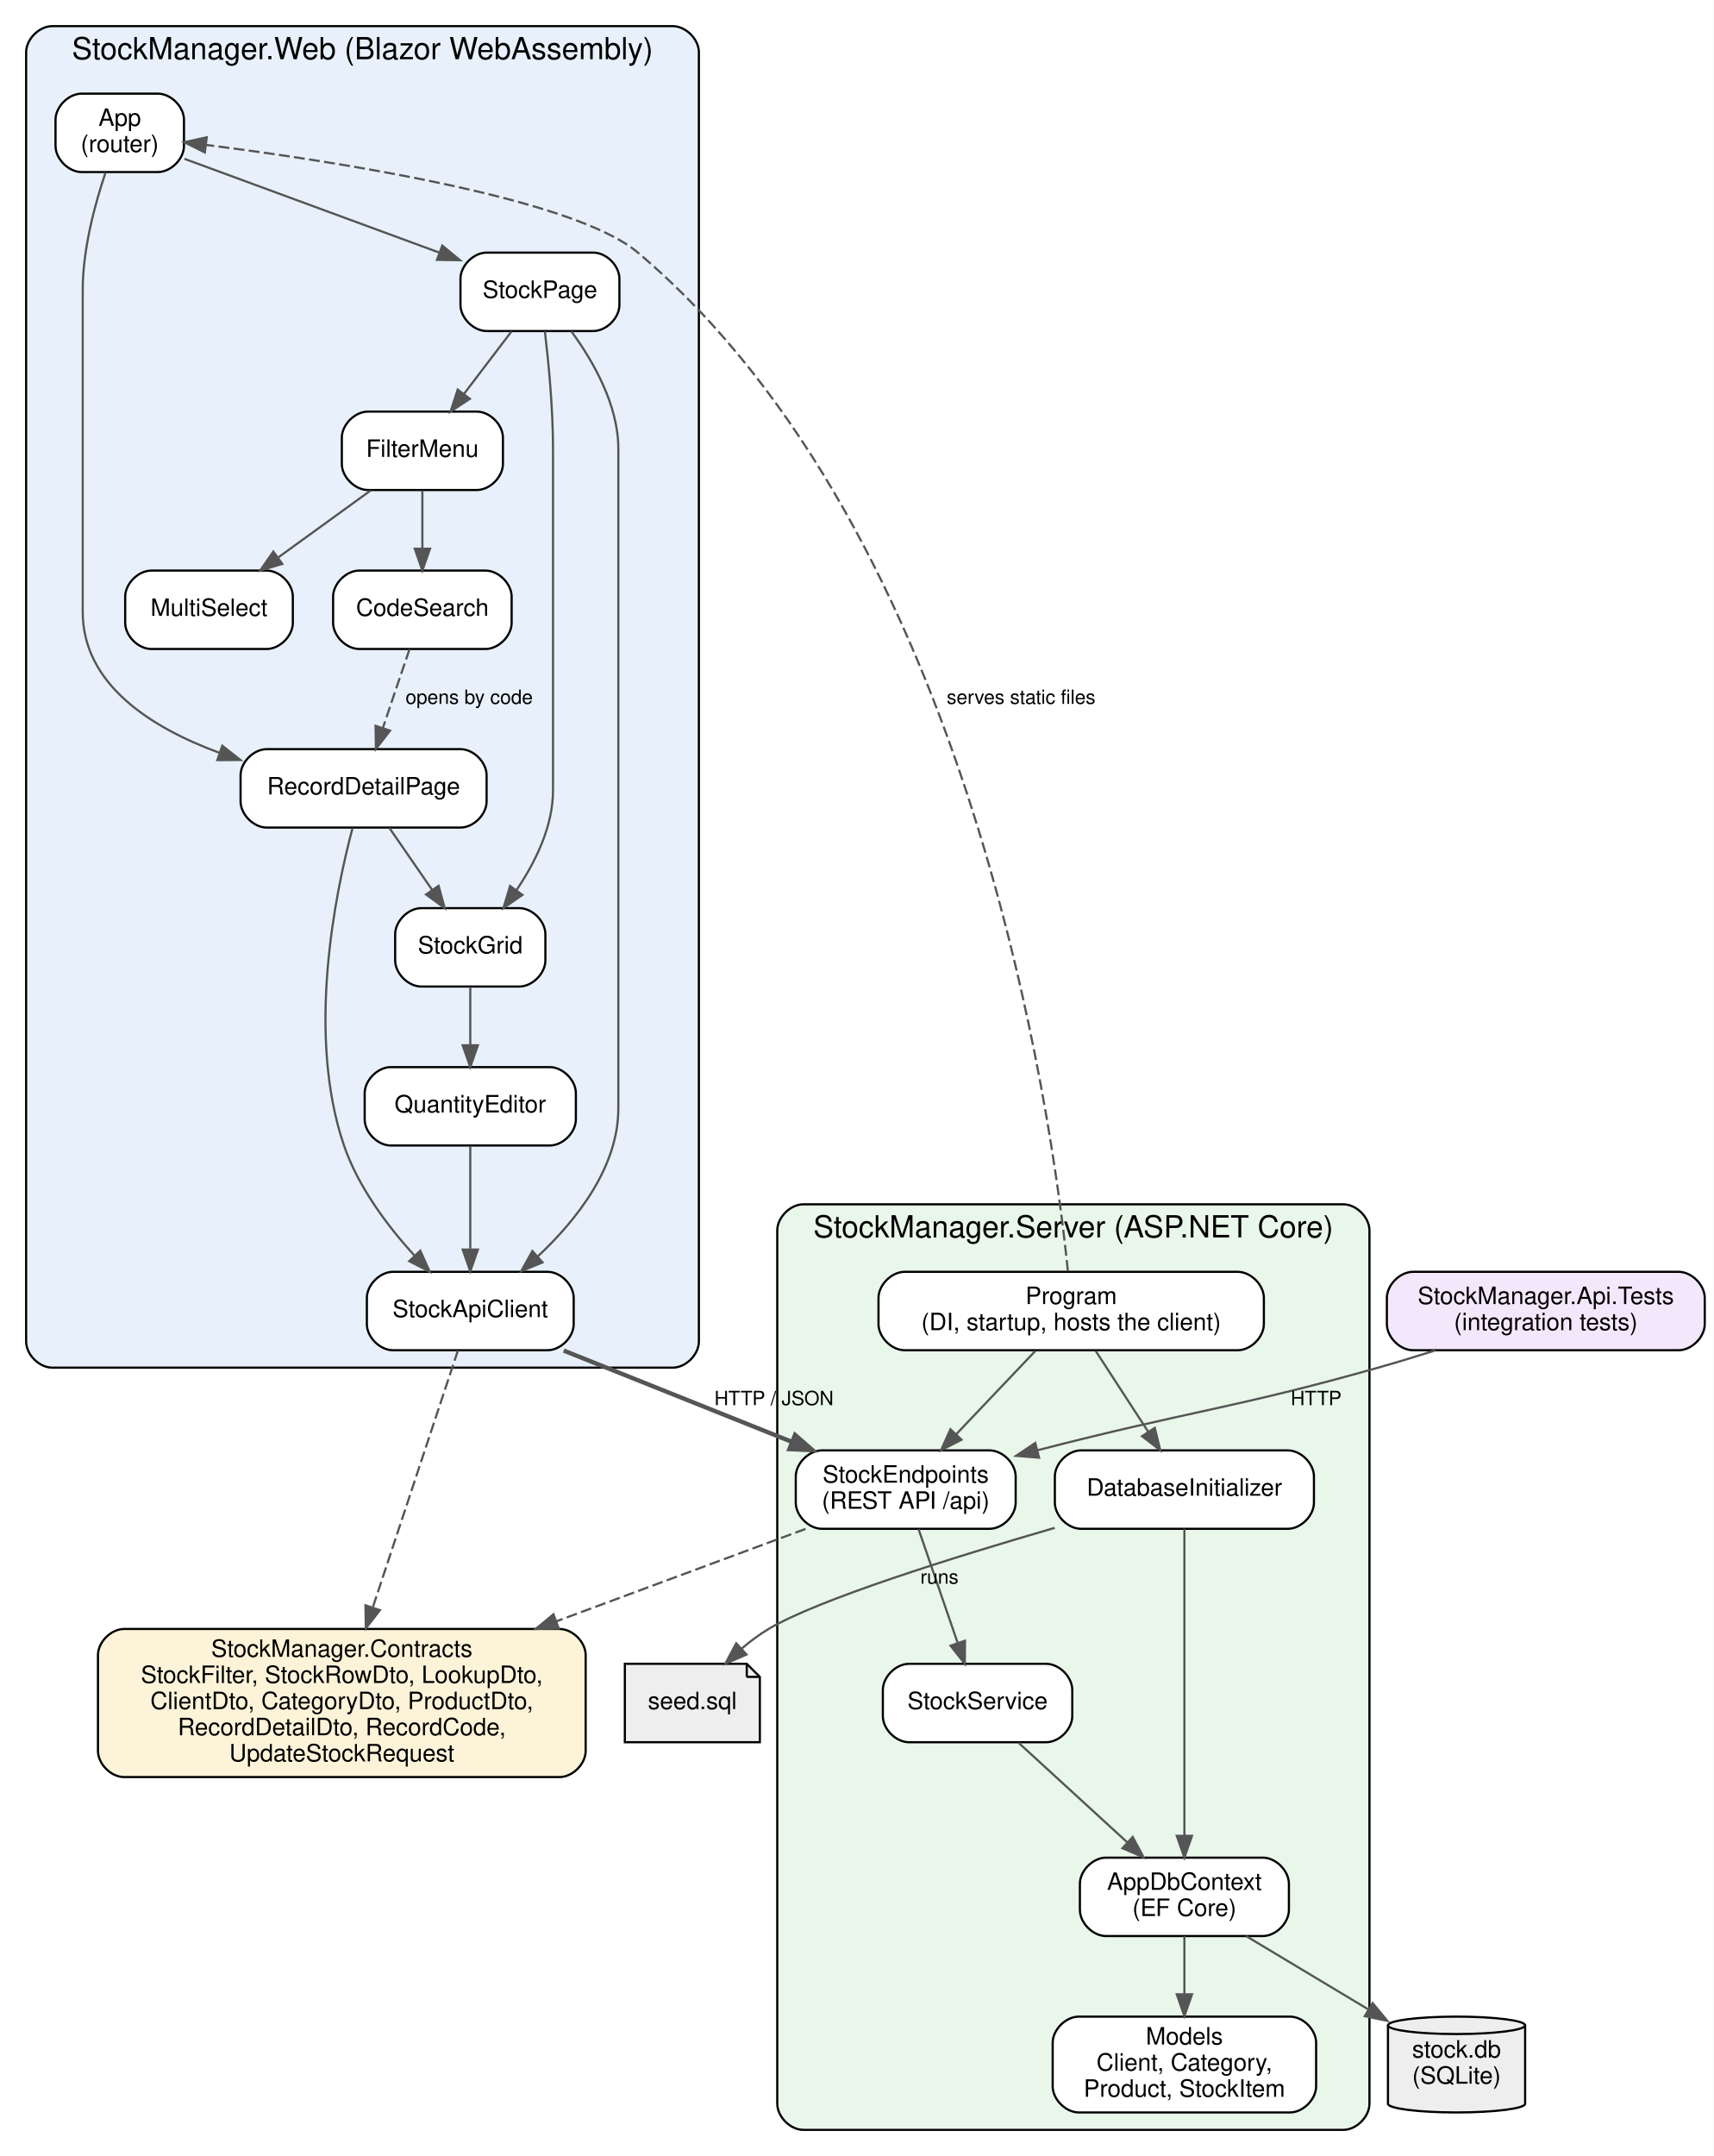
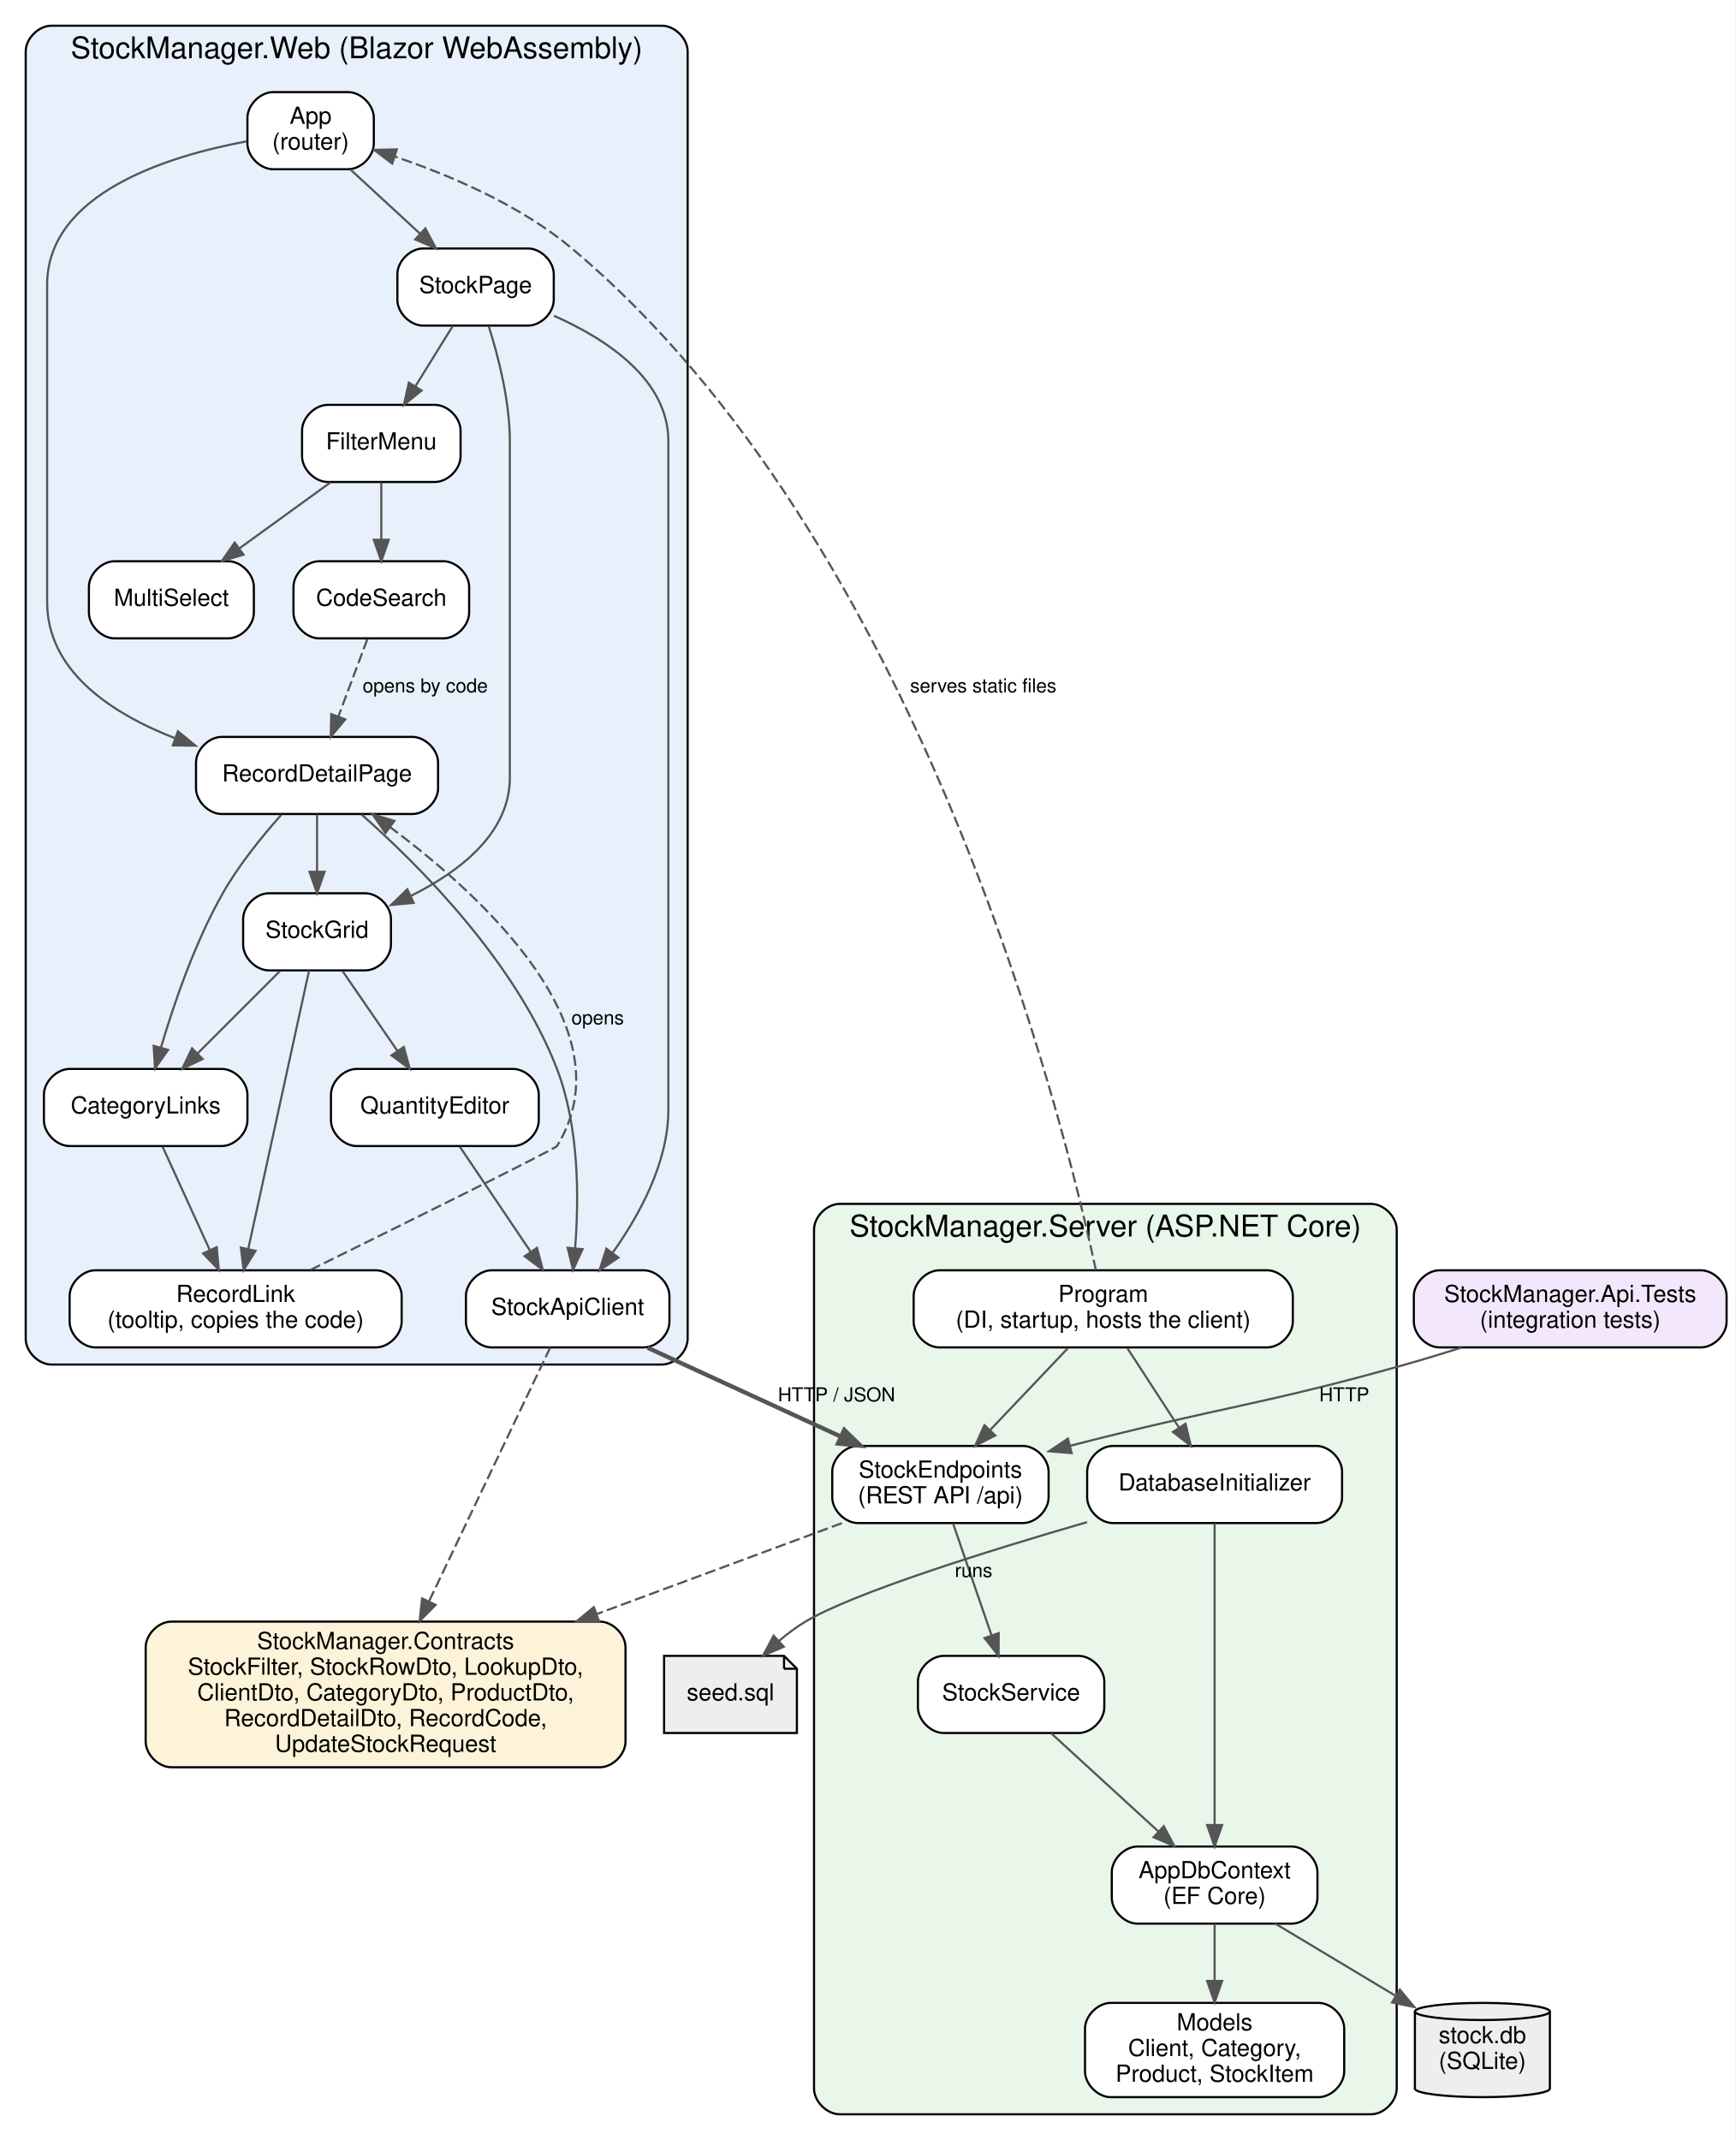
- <svg xmlns="http://www.w3.org/2000/svg" width="787pt" height="990pt" viewBox="0.00 0.00 787.00 990.00">
-   <g id="graph0" class="graph" transform="scale(1 1) rotate(0) translate(4 986)">
-     <polygon fill="white" stroke="transparent" points="-4,4 -4,-986 783,-986 783,4 -4,4" />
+ <svg xmlns="http://www.w3.org/2000/svg" width="810pt" height="999pt" viewBox="0.00 0.00 810.00 999.00">
+   <g id="graph0" class="graph" transform="scale(1 1) rotate(0) translate(4 995)">
+     <polygon fill="white" stroke="transparent" points="-4,4 -4,-995 806,-995 806,4 -4,4" />
    <g id="clust1" class="cluster">
-       <path fill="#e8f1fb" stroke="black" d="M20,-358C20,-358 305,-358 305,-358 311,-358 317,-364 317,-370 317,-370 317,-962 317,-962 317,-968 311,-974 305,-974 305,-974 20,-974 20,-974 14,-974 8,-968 8,-962 8,-962 8,-370 8,-370 8,-364 14,-358 20,-358" />
-       <text text-anchor="middle" x="162.5" y="-958.8" font-family="Helvetica,sans-Serif" font-size="14.00">StockManager.Web (Blazor WebAssembly)</text>
+       <path fill="#e8f1fb" stroke="black" d="M20,-358C20,-358 305,-358 305,-358 311,-358 317,-364 317,-370 317,-370 317,-971 317,-971 317,-977 311,-983 305,-983 305,-983 20,-983 20,-983 14,-983 8,-977 8,-971 8,-971 8,-370 8,-370 8,-364 14,-358 20,-358" />
+       <text text-anchor="middle" x="162.5" y="-967.8" font-family="Helvetica,sans-Serif" font-size="14.00">StockManager.Web (Blazor WebAssembly)</text>
    </g>
    <g id="clust2" class="cluster">
-       <path fill="#e9f6ea" stroke="black" d="M365,-8C365,-8 613,-8 613,-8 619,-8 625,-14 625,-20 625,-20 625,-421 625,-421 625,-427 619,-433 613,-433 613,-433 365,-433 365,-433 359,-433 353,-427 353,-421 353,-421 353,-20 353,-20 353,-14 359,-8 365,-8" />
-       <text text-anchor="middle" x="489" y="-417.8" font-family="Helvetica,sans-Serif" font-size="14.00">StockManager.Server (ASP.NET Core)</text>
+       <path fill="#e9f6ea" stroke="black" d="M388,-8C388,-8 636,-8 636,-8 642,-8 648,-14 648,-20 648,-20 648,-421 648,-421 648,-427 642,-433 636,-433 636,-433 388,-433 388,-433 382,-433 376,-427 376,-421 376,-421 376,-20 376,-20 376,-14 382,-8 388,-8" />
+       <text text-anchor="middle" x="512" y="-417.8" font-family="Helvetica,sans-Serif" font-size="14.00">StockManager.Server (ASP.NET Core)</text>
    </g>
    <g id="node1" class="node">
-       <path fill="white" stroke="black" d="M68.5,-943C68.5,-943 33.5,-943 33.5,-943 27.5,-943 21.5,-937 21.5,-931 21.5,-931 21.5,-919 21.5,-919 21.5,-913 27.5,-907 33.5,-907 33.5,-907 68.5,-907 68.5,-907 74.5,-907 80.5,-913 80.5,-919 80.5,-919 80.5,-931 80.5,-931 80.5,-937 74.5,-943 68.5,-943" />
-       <text text-anchor="middle" x="51" y="-928.2" font-family="Helvetica,sans-Serif" font-size="11.00">App</text>
-       <text text-anchor="middle" x="51" y="-916.2" font-family="Helvetica,sans-Serif" font-size="11.00">(router)</text>
+       <path fill="white" stroke="black" d="M158.5,-952C158.5,-952 123.5,-952 123.5,-952 117.5,-952 111.5,-946 111.5,-940 111.5,-940 111.5,-928 111.5,-928 111.5,-922 117.5,-916 123.5,-916 123.5,-916 158.5,-916 158.5,-916 164.5,-916 170.5,-922 170.5,-928 170.5,-928 170.5,-940 170.5,-940 170.5,-946 164.5,-952 158.5,-952" />
+       <text text-anchor="middle" x="141" y="-937.2" font-family="Helvetica,sans-Serif" font-size="11.00">App</text>
+       <text text-anchor="middle" x="141" y="-925.2" font-family="Helvetica,sans-Serif" font-size="11.00">(router)</text>
    </g>
    <g id="node2" class="node">
-       <path fill="white" stroke="black" d="M268.5,-870C268.5,-870 219.5,-870 219.5,-870 213.5,-870 207.5,-864 207.5,-858 207.5,-858 207.5,-846 207.5,-846 207.5,-840 213.5,-834 219.5,-834 219.5,-834 268.5,-834 268.5,-834 274.5,-834 280.5,-840 280.5,-846 280.5,-846 280.5,-858 280.5,-858 280.5,-864 274.5,-870 268.5,-870" />
-       <text text-anchor="middle" x="244" y="-849.2" font-family="Helvetica,sans-Serif" font-size="11.00">StockPage</text>
+       <path fill="white" stroke="black" d="M242.5,-879C242.5,-879 193.5,-879 193.5,-879 187.5,-879 181.5,-873 181.5,-867 181.5,-867 181.5,-855 181.5,-855 181.5,-849 187.5,-843 193.5,-843 193.5,-843 242.5,-843 242.5,-843 248.5,-843 254.5,-849 254.5,-855 254.5,-855 254.5,-867 254.5,-867 254.5,-873 248.5,-879 242.5,-879" />
+       <text text-anchor="middle" x="218" y="-858.2" font-family="Helvetica,sans-Serif" font-size="11.00">StockPage</text>
    </g>
    <g id="edge1" class="edge">
-       <path fill="none" stroke="#555555" d="M80.73,-913.06C111.99,-901.56 161.57,-883.32 197.9,-869.96" />
-       <polygon fill="#555555" stroke="#555555" points="199.13,-873.24 207.3,-866.5 196.71,-866.67 199.13,-873.24" />
+       <path fill="none" stroke="#555555" d="M159.64,-915.81C169.38,-906.83 181.46,-895.69 192.1,-885.89" />
+       <polygon fill="#555555" stroke="#555555" points="194.55,-888.38 199.53,-879.03 189.81,-883.23 194.55,-888.38" />
    </g>
    <g id="node3" class="node">
-       <path fill="white" stroke="black" d="M207.5,-642C207.5,-642 118.5,-642 118.5,-642 112.5,-642 106.5,-636 106.5,-630 106.5,-630 106.5,-618 106.5,-618 106.5,-612 112.5,-606 118.5,-606 118.5,-606 207.5,-606 207.5,-606 213.5,-606 219.5,-612 219.5,-618 219.5,-618 219.5,-630 219.5,-630 219.5,-636 213.5,-642 207.5,-642" />
-       <text text-anchor="middle" x="163" y="-621.2" font-family="Helvetica,sans-Serif" font-size="11.00">RecordDetailPage</text>
+       <path fill="white" stroke="black" d="M188.5,-651C188.5,-651 99.5,-651 99.5,-651 93.5,-651 87.5,-645 87.5,-639 87.5,-639 87.5,-627 87.5,-627 87.5,-621 93.5,-615 99.5,-615 99.5,-615 188.5,-615 188.5,-615 194.5,-615 200.5,-621 200.5,-627 200.5,-627 200.5,-639 200.5,-639 200.5,-645 194.5,-651 188.5,-651" />
+       <text text-anchor="middle" x="144" y="-630.2" font-family="Helvetica,sans-Serif" font-size="11.00">RecordDetailPage</text>
    </g>
    <g id="edge2" class="edge">
-       <path fill="none" stroke="#555555" d="M44.48,-906.77C39.68,-892.56 34,-871.76 34,-853 34,-853 34,-853 34,-705 34,-671.92 65.01,-652.05 96.62,-640.38" />
-       <polygon fill="#555555" stroke="#555555" points="98.1,-643.58 106.42,-637.02 95.82,-636.96 98.1,-643.58" />
+       <path fill="none" stroke="#555555" d="M111.23,-929.02C74.82,-922.28 18,-904.9 18,-862 18,-862 18,-862 18,-714 18,-681.95 47.42,-662.19 77.83,-650.33" />
+       <polygon fill="#555555" stroke="#555555" points="79.06,-653.61 87.27,-646.9 76.67,-647.03 79.06,-653.61" />
    </g>
    <g id="node4" class="node">
-       <path fill="white" stroke="black" d="M215,-797C215,-797 165,-797 165,-797 159,-797 153,-791 153,-785 153,-785 153,-773 153,-773 153,-767 159,-761 165,-761 165,-761 215,-761 215,-761 221,-761 227,-767 227,-773 227,-773 227,-785 227,-785 227,-791 221,-797 215,-797" />
-       <text text-anchor="middle" x="190" y="-776.2" font-family="Helvetica,sans-Serif" font-size="11.00">FilterMenu</text>
+       <path fill="white" stroke="black" d="M199,-806C199,-806 149,-806 149,-806 143,-806 137,-800 137,-794 137,-794 137,-782 137,-782 137,-776 143,-770 149,-770 149,-770 199,-770 199,-770 205,-770 211,-776 211,-782 211,-782 211,-794 211,-794 211,-800 205,-806 199,-806" />
+       <text text-anchor="middle" x="174" y="-785.2" font-family="Helvetica,sans-Serif" font-size="11.00">FilterMenu</text>
    </g>
    <g id="edge3" class="edge">
-       <path fill="none" stroke="#555555" d="M230.93,-833.81C224.36,-825.18 216.28,-814.56 209.04,-805.03" />
-       <polygon fill="#555555" stroke="#555555" points="211.79,-802.87 202.95,-797.03 206.22,-807.11 211.79,-802.87" />
+       <path fill="none" stroke="#555555" d="M207.35,-842.81C202.11,-834.35 195.68,-823.98 189.87,-814.61" />
+       <polygon fill="#555555" stroke="#555555" points="192.8,-812.69 184.55,-806.03 186.85,-816.37 192.8,-812.69" />
    </g>
    <g id="node7" class="node">
-       <path fill="white" stroke="black" d="M234.5,-569C234.5,-569 189.5,-569 189.5,-569 183.5,-569 177.5,-563 177.5,-557 177.5,-557 177.5,-545 177.5,-545 177.5,-539 183.5,-533 189.5,-533 189.5,-533 234.5,-533 234.5,-533 240.5,-533 246.5,-539 246.5,-545 246.5,-545 246.5,-557 246.5,-557 246.5,-563 240.5,-569 234.5,-569" />
-       <text text-anchor="middle" x="212" y="-548.2" font-family="Helvetica,sans-Serif" font-size="11.00">StockGrid</text>
+       <path fill="white" stroke="black" d="M166.5,-578C166.5,-578 121.5,-578 121.5,-578 115.5,-578 109.5,-572 109.5,-566 109.5,-566 109.5,-554 109.5,-554 109.5,-548 115.5,-542 121.5,-542 121.5,-542 166.5,-542 166.5,-542 172.5,-542 178.5,-548 178.5,-554 178.5,-554 178.5,-566 178.5,-566 178.5,-572 172.5,-578 166.5,-578" />
+       <text text-anchor="middle" x="144" y="-557.2" font-family="Helvetica,sans-Serif" font-size="11.00">StockGrid</text>
+     </g>
+     <g id="edge12" class="edge">
+       <path fill="none" stroke="#555555" d="M224.14,-842.74C228.65,-828.51 234,-807.7 234,-789 234,-789 234,-789 234,-632 234,-606.11 210.76,-588.2 187.9,-576.84" />
+       <polygon fill="#555555" stroke="#555555" points="189.09,-573.54 178.54,-572.52 186.15,-579.89 189.09,-573.54" />
+     </g>
+     <g id="node11" class="node">
+       <path fill="white" stroke="black" d="M296.5,-402C296.5,-402 225.5,-402 225.5,-402 219.5,-402 213.5,-396 213.5,-390 213.5,-390 213.5,-378 213.5,-378 213.5,-372 219.5,-366 225.5,-366 225.5,-366 296.5,-366 296.5,-366 302.5,-366 308.5,-372 308.5,-378 308.5,-378 308.5,-390 308.5,-390 308.5,-396 302.5,-402 296.5,-402" />
+       <text text-anchor="middle" x="261" y="-381.2" font-family="Helvetica,sans-Serif" font-size="11.00">StockApiClient</text>
+     </g>
+     <g id="edge14" class="edge">
+       <path fill="none" stroke="#555555" d="M254.61,-847.58C279.52,-836.54 308,-817.66 308,-789 308,-789 308,-789 308,-477 308,-452.34 294.44,-427.63 281.89,-410.04" />
+       <polygon fill="#555555" stroke="#555555" points="284.67,-407.91 275.87,-402 279.07,-412.1 284.67,-407.91" />
+     </g>
+     <g id="edge17" class="edge">
+       <path fill="none" stroke="#555555" d="M144,-614.81C144,-606.79 144,-597.05 144,-588.07" />
+       <polygon fill="#555555" stroke="#555555" points="147.5,-588.03 144,-578.03 140.5,-588.03 147.5,-588.03" />
+     </g>
+     <g id="node8" class="node">
+       <path fill="white" stroke="black" d="M99.5,-496C99.5,-496 28.5,-496 28.5,-496 22.5,-496 16.5,-490 16.5,-484 16.5,-484 16.5,-472 16.5,-472 16.5,-466 22.5,-460 28.5,-460 28.5,-460 99.5,-460 99.5,-460 105.5,-460 111.5,-466 111.5,-472 111.5,-472 111.5,-484 111.5,-484 111.5,-490 105.5,-496 99.5,-496" />
+       <text text-anchor="middle" x="64" y="-475.2" font-family="Helvetica,sans-Serif" font-size="11.00">CategoryLinks</text>
+     </g>
+     <g id="edge8" class="edge">
+       <path fill="none" stroke="#555555" d="M127.3,-614.62C118.3,-604.54 107.52,-591.25 100,-578 86.95,-555.01 77.16,-526.41 71.11,-505.87" />
+       <polygon fill="#555555" stroke="#555555" points="74.46,-504.88 68.36,-496.22 67.73,-506.79 74.46,-504.88" />
+     </g>
+     <g id="edge16" class="edge">
+       <path fill="none" stroke="#555555" d="M164.77,-614.78C191.51,-591.17 236.79,-545.96 256,-496 266.4,-468.95 266.31,-435.43 264.47,-412.34" />
+       <polygon fill="#555555" stroke="#555555" points="267.94,-411.85 263.5,-402.23 260.97,-412.52 267.94,-411.85" />
+     </g>
+     <g id="node5" class="node">
+       <path fill="white" stroke="black" d="M203,-733C203,-733 145,-733 145,-733 139,-733 133,-727 133,-721 133,-721 133,-709 133,-709 133,-703 139,-697 145,-697 145,-697 203,-697 203,-697 209,-697 215,-703 215,-709 215,-709 215,-721 215,-721 215,-727 209,-733 203,-733" />
+       <text text-anchor="middle" x="174" y="-712.2" font-family="Helvetica,sans-Serif" font-size="11.00">CodeSearch</text>
+     </g>
+     <g id="edge5" class="edge">
+       <path fill="none" stroke="#555555" d="M174,-769.81C174,-761.79 174,-752.05 174,-743.07" />
+       <polygon fill="#555555" stroke="#555555" points="177.5,-743.03 174,-733.03 170.5,-743.03 177.5,-743.03" />
+     </g>
+     <g id="node6" class="node">
+       <path fill="white" stroke="black" d="M102.5,-733C102.5,-733 49.5,-733 49.5,-733 43.5,-733 37.5,-727 37.5,-721 37.5,-721 37.5,-709 37.5,-709 37.5,-703 43.5,-697 49.5,-697 49.5,-697 102.5,-697 102.5,-697 108.5,-697 114.5,-703 114.5,-709 114.5,-709 114.5,-721 114.5,-721 114.5,-727 108.5,-733 102.5,-733" />
+       <text text-anchor="middle" x="76" y="-712.2" font-family="Helvetica,sans-Serif" font-size="11.00">MultiSelect</text>
+     </g>
+     <g id="edge4" class="edge">
+       <path fill="none" stroke="#555555" d="M150.28,-769.81C137.52,-760.57 121.61,-749.04 107.79,-739.03" />
+       <polygon fill="#555555" stroke="#555555" points="109.66,-736.06 99.5,-733.03 105.55,-741.73 109.66,-736.06" />
+     </g>
+     <g id="edge6" class="edge">
+       <path fill="none" stroke="#555555" stroke-dasharray="5,2" d="M167.49,-696.64C163.53,-686.09 158.4,-672.39 153.94,-660.51" />
+       <polygon fill="#555555" stroke="#555555" points="157.18,-659.18 150.39,-651.05 150.63,-661.64 157.18,-659.18" />
+       <text text-anchor="middle" x="194.5" y="-671.8" font-family="Helvetica,sans-Serif" font-size="9.00">opens by code</text>
    </g>
    <g id="edge7" class="edge">
-       <path fill="none" stroke="#555555" d="M246.27,-833.82C247.97,-819.46 250,-798.43 250,-780 250,-780 250,-780 250,-623 250,-606.53 241.95,-590.18 233.26,-577.33" />
-       <polygon fill="#555555" stroke="#555555" points="235.95,-575.07 227.24,-569.04 230.28,-579.18 235.95,-575.07" />
+       <path fill="none" stroke="#555555" d="M126.64,-541.64C115.45,-530.45 100.74,-515.74 88.39,-503.39" />
+       <polygon fill="#555555" stroke="#555555" points="90.6,-500.65 81.05,-496.05 85.65,-505.6 90.6,-500.65" />
    </g>
    <g id="node9" class="node">
-       <path fill="white" stroke="black" d="M247.5,-402C247.5,-402 176.5,-402 176.5,-402 170.5,-402 164.5,-396 164.5,-390 164.5,-390 164.5,-378 164.5,-378 164.5,-372 170.5,-366 176.5,-366 176.5,-366 247.5,-366 247.5,-366 253.5,-366 259.5,-372 259.5,-378 259.5,-378 259.5,-390 259.5,-390 259.5,-396 253.5,-402 247.5,-402" />
-       <text text-anchor="middle" x="212" y="-381.2" font-family="Helvetica,sans-Serif" font-size="11.00">StockApiClient</text>
+       <path fill="white" stroke="black" d="M171.5,-402C171.5,-402 40.5,-402 40.5,-402 34.5,-402 28.5,-396 28.5,-390 28.5,-390 28.5,-378 28.5,-378 28.5,-372 34.5,-366 40.5,-366 40.5,-366 171.5,-366 171.5,-366 177.5,-366 183.5,-372 183.5,-378 183.5,-378 183.5,-390 183.5,-390 183.5,-396 177.5,-402 171.5,-402" />
+       <text text-anchor="middle" x="106" y="-387.2" font-family="Helvetica,sans-Serif" font-size="11.00">RecordLink</text>
+       <text text-anchor="middle" x="106" y="-375.2" font-family="Helvetica,sans-Serif" font-size="11.00">(tooltip, copies the code)</text>
    </g>
    <g id="edge9" class="edge">
-       <path fill="none" stroke="#555555" d="M258.44,-833.83C268.45,-820.16 280,-800.04 280,-780 280,-780 280,-780 280,-477 280,-450.06 260.91,-425.85 242.97,-409.03" />
-       <polygon fill="#555555" stroke="#555555" points="245.2,-406.33 235.4,-402.29 240.54,-411.55 245.2,-406.33" />
-     </g>
-     <g id="edge12" class="edge">
-       <path fill="none" stroke="#555555" d="M174.86,-605.81C180.76,-597.27 188,-586.77 194.52,-577.32" />
-       <polygon fill="#555555" stroke="#555555" points="197.45,-579.25 200.25,-569.03 191.69,-575.27 197.45,-579.25" />
+       <path fill="none" stroke="#555555" d="M140.29,-542C133.68,-511.72 119.81,-448.25 111.89,-411.96" />
+       <polygon fill="#555555" stroke="#555555" points="115.28,-411.09 109.73,-402.07 108.44,-412.59 115.28,-411.09" />
+     </g>
+     <g id="node10" class="node">
+       <path fill="white" stroke="black" d="M235.5,-496C235.5,-496 162.5,-496 162.5,-496 156.5,-496 150.5,-490 150.5,-484 150.5,-484 150.5,-472 150.5,-472 150.5,-466 156.5,-460 162.5,-460 162.5,-460 235.5,-460 235.5,-460 241.5,-460 247.5,-466 247.5,-472 247.5,-472 247.5,-484 247.5,-484 247.5,-490 241.5,-496 235.5,-496" />
+       <text text-anchor="middle" x="199" y="-475.2" font-family="Helvetica,sans-Serif" font-size="11.00">QuantityEditor</text>
+     </g>
+     <g id="edge13" class="edge">
+       <path fill="none" stroke="#555555" d="M155.93,-541.64C163.41,-530.77 173.17,-516.57 181.51,-504.44" />
+       <polygon fill="#555555" stroke="#555555" points="184.5,-506.27 187.28,-496.05 178.73,-502.31 184.5,-506.27" />
+     </g>
+     <g id="edge10" class="edge">
+       <path fill="none" stroke="#555555" d="M71.9,-459.7C78.12,-446.07 86.89,-426.86 93.98,-411.34" />
+       <polygon fill="#555555" stroke="#555555" points="97.17,-412.78 98.14,-402.23 90.8,-409.87 97.17,-412.78" />
    </g>
    <g id="edge11" class="edge">
-       <path fill="none" stroke="#555555" d="M157.92,-605.77C149.84,-575.38 136.69,-510.69 154,-460 160.49,-440.99 173.98,-423.06 186.31,-409.5" />
-       <polygon fill="#555555" stroke="#555555" points="189.04,-411.71 193.38,-402.05 183.96,-406.89 189.04,-411.71" />
-     </g>
-     <g id="node5" class="node">
-       <path fill="white" stroke="black" d="M219,-724C219,-724 161,-724 161,-724 155,-724 149,-718 149,-712 149,-712 149,-700 149,-700 149,-694 155,-688 161,-688 161,-688 219,-688 219,-688 225,-688 231,-694 231,-700 231,-700 231,-712 231,-712 231,-718 225,-724 219,-724" />
-       <text text-anchor="middle" x="190" y="-703.2" font-family="Helvetica,sans-Serif" font-size="11.00">CodeSearch</text>
-     </g>
-     <g id="edge5" class="edge">
-       <path fill="none" stroke="#555555" d="M190,-760.81C190,-752.79 190,-743.05 190,-734.07" />
-       <polygon fill="#555555" stroke="#555555" points="193.5,-734.03 190,-724.03 186.5,-734.03 193.5,-734.03" />
-     </g>
-     <g id="node6" class="node">
-       <path fill="white" stroke="black" d="M118.5,-724C118.5,-724 65.5,-724 65.5,-724 59.5,-724 53.5,-718 53.5,-712 53.5,-712 53.5,-700 53.5,-700 53.5,-694 59.5,-688 65.5,-688 65.5,-688 118.5,-688 118.5,-688 124.5,-688 130.5,-694 130.5,-700 130.5,-700 130.5,-712 130.5,-712 130.5,-718 124.5,-724 118.5,-724" />
-       <text text-anchor="middle" x="92" y="-703.2" font-family="Helvetica,sans-Serif" font-size="11.00">MultiSelect</text>
-     </g>
-     <g id="edge4" class="edge">
-       <path fill="none" stroke="#555555" d="M166.28,-760.81C153.52,-751.57 137.61,-740.04 123.79,-730.03" />
-       <polygon fill="#555555" stroke="#555555" points="125.66,-727.06 115.5,-724.03 121.55,-732.73 125.66,-727.06" />
-     </g>
-     <g id="edge6" class="edge">
-       <path fill="none" stroke="#555555" stroke-dasharray="5,2" d="M184.11,-687.92C182.16,-682.22 179.98,-675.84 178,-670 176.01,-664.1 173.88,-657.76 171.88,-651.76" />
-       <polygon fill="#555555" stroke="#555555" points="175.14,-650.49 168.66,-642.11 168.5,-652.7 175.14,-650.49" />
-       <text text-anchor="middle" x="211.5" y="-662.8" font-family="Helvetica,sans-Serif" font-size="9.00">opens by code</text>
-     </g>
-     <g id="node8" class="node">
-       <path fill="white" stroke="black" d="M248.5,-496C248.5,-496 175.5,-496 175.5,-496 169.5,-496 163.5,-490 163.5,-484 163.5,-484 163.5,-472 163.5,-472 163.5,-466 169.5,-460 175.5,-460 175.5,-460 248.5,-460 248.5,-460 254.5,-460 260.5,-466 260.5,-472 260.5,-472 260.5,-484 260.5,-484 260.5,-490 254.5,-496 248.5,-496" />
-       <text text-anchor="middle" x="212" y="-475.2" font-family="Helvetica,sans-Serif" font-size="11.00">QuantityEditor</text>
-     </g>
-     <g id="edge8" class="edge">
-       <path fill="none" stroke="#555555" d="M212,-532.81C212,-524.79 212,-515.05 212,-506.07" />
-       <polygon fill="#555555" stroke="#555555" points="215.5,-506.03 212,-496.03 208.5,-506.03 215.5,-506.03" />
-     </g>
-     <g id="edge10" class="edge">
-       <path fill="none" stroke="#555555" d="M212,-459.7C212,-446.46 212,-427.95 212,-412.66" />
-       <polygon fill="#555555" stroke="#555555" points="215.5,-412.23 212,-402.23 208.5,-412.23 215.5,-412.23" />
-     </g>
-     <g id="node10" class="node">
-       <path fill="#fdf3d8" stroke="black" d="M253,-238C253,-238 53,-238 53,-238 47,-238 41,-232 41,-226 41,-226 41,-182 41,-182 41,-176 47,-170 53,-170 53,-170 253,-170 253,-170 259,-170 265,-176 265,-182 265,-182 265,-226 265,-226 265,-232 259,-238 253,-238" />
-       <text text-anchor="middle" x="153" y="-225.2" font-family="Helvetica,sans-Serif" font-size="11.00">StockManager.Contracts</text>
-       <text text-anchor="middle" x="153" y="-213.2" font-family="Helvetica,sans-Serif" font-size="11.00">StockFilter, StockRowDto, LookupDto,</text>
-       <text text-anchor="middle" x="153" y="-201.2" font-family="Helvetica,sans-Serif" font-size="11.00">ClientDto, CategoryDto, ProductDto,</text>
-       <text text-anchor="middle" x="153" y="-189.2" font-family="Helvetica,sans-Serif" font-size="11.00">RecordDetailDto, RecordCode,</text>
-       <text text-anchor="middle" x="153" y="-177.2" font-family="Helvetica,sans-Serif" font-size="11.00">UpdateStockRequest</text>
+       <path fill="none" stroke="#555555" stroke-dasharray="5,2" d="M140.92,-402.18C184.98,-423.9 255.16,-458.64 256,-460 289.35,-513.96 222.15,-576.05 178.12,-608.87" />
+       <polygon fill="#555555" stroke="#555555" points="175.95,-606.12 169.93,-614.84 180.08,-611.78 175.95,-606.12" />
+       <text text-anchor="middle" x="275" y="-516.8" font-family="Helvetica,sans-Serif" font-size="9.00">opens</text>
+     </g>
+     <g id="edge15" class="edge">
+       <path fill="none" stroke="#555555" d="M210.66,-459.7C219.93,-445.95 233.03,-426.5 243.55,-410.9" />
+       <polygon fill="#555555" stroke="#555555" points="246.7,-412.48 249.39,-402.23 240.9,-408.56 246.7,-412.48" />
+     </g>
+     <g id="node12" class="node">
+       <path fill="#fdf3d8" stroke="black" d="M276,-238C276,-238 76,-238 76,-238 70,-238 64,-232 64,-226 64,-226 64,-182 64,-182 64,-176 70,-170 76,-170 76,-170 276,-170 276,-170 282,-170 288,-176 288,-182 288,-182 288,-226 288,-226 288,-232 282,-238 276,-238" />
+       <text text-anchor="middle" x="176" y="-225.2" font-family="Helvetica,sans-Serif" font-size="11.00">StockManager.Contracts</text>
+       <text text-anchor="middle" x="176" y="-213.2" font-family="Helvetica,sans-Serif" font-size="11.00">StockFilter, StockRowDto, LookupDto,</text>
+       <text text-anchor="middle" x="176" y="-201.2" font-family="Helvetica,sans-Serif" font-size="11.00">ClientDto, CategoryDto, ProductDto,</text>
+       <text text-anchor="middle" x="176" y="-189.2" font-family="Helvetica,sans-Serif" font-size="11.00">RecordDetailDto, RecordCode,</text>
+       <text text-anchor="middle" x="176" y="-177.2" font-family="Helvetica,sans-Serif" font-size="11.00">UpdateStockRequest</text>
+     </g>
+     <g id="edge28" class="edge">
+       <path fill="none" stroke="#555555" stroke-dasharray="5,2" d="M252.85,-365.93C239.94,-338.9 214.4,-285.42 196.31,-247.54" />
+       <polygon fill="#555555" stroke="#555555" points="199.36,-245.79 191.89,-238.27 193.04,-248.81 199.36,-245.79" />
+     </g>
+     <g id="node14" class="node">
+       <path fill="white" stroke="black" d="M473.5,-320C473.5,-320 396.5,-320 396.5,-320 390.5,-320 384.5,-314 384.5,-308 384.5,-308 384.5,-296 384.5,-296 384.5,-290 390.5,-284 396.5,-284 396.5,-284 473.5,-284 473.5,-284 479.5,-284 485.5,-290 485.5,-296 485.5,-296 485.5,-308 485.5,-308 485.5,-314 479.5,-320 473.5,-320" />
+       <text text-anchor="middle" x="435" y="-305.2" font-family="Helvetica,sans-Serif" font-size="11.00">StockEndpoints</text>
+       <text text-anchor="middle" x="435" y="-293.2" font-family="Helvetica,sans-Serif" font-size="11.00">(REST API /api)</text>
+     </g>
+     <g id="edge18" class="edge">
+       <path fill="none" stroke="#555555" stroke-width="2" d="M298.33,-365.84C324.7,-353.71 360.24,-337.37 388.47,-324.39" />
+       <polygon fill="#555555" stroke="#555555" stroke-width="2" points="390.11,-327.49 397.73,-320.13 387.19,-321.13 390.11,-327.49" />
+       <text text-anchor="middle" x="386.5" y="-340.8" font-family="Helvetica,sans-Serif" font-size="9.00">HTTP / JSON</text>
+     </g>
+     <g id="node13" class="node">
+       <path fill="white" stroke="black" d="M587.5,-402C587.5,-402 434.5,-402 434.5,-402 428.5,-402 422.5,-396 422.5,-390 422.5,-390 422.5,-378 422.5,-378 422.5,-372 428.5,-366 434.5,-366 434.5,-366 587.5,-366 587.5,-366 593.5,-366 599.5,-372 599.5,-378 599.5,-378 599.5,-390 599.5,-390 599.5,-396 593.5,-402 587.5,-402" />
+       <text text-anchor="middle" x="511" y="-387.2" font-family="Helvetica,sans-Serif" font-size="11.00">Program</text>
+       <text text-anchor="middle" x="511" y="-375.2" font-family="Helvetica,sans-Serif" font-size="11.00">(DI, startup, hosts the client)</text>
+     </g>
+     <g id="edge19" class="edge">
+       <path fill="none" stroke="#555555" stroke-dasharray="5,2" d="M507.57,-402.05C492.55,-472.35 425.83,-742.36 263,-879 238.88,-899.24 205.97,-913.21 180.41,-921.87" />
+       <polygon fill="#555555" stroke="#555555" points="179.09,-918.62 170.66,-925.03 181.25,-925.27 179.09,-918.62" />
+       <text text-anchor="middle" x="455" y="-671.8" font-family="Helvetica,sans-Serif" font-size="9.00">serves static files</text>
+     </g>
+     <g id="edge20" class="edge">
+       <path fill="none" stroke="#555555" d="M494.51,-365.64C483.88,-354.45 469.9,-339.74 458.17,-327.39" />
+       <polygon fill="#555555" stroke="#555555" points="460.62,-324.89 451.2,-320.05 455.55,-329.71 460.62,-324.89" />
+     </g>
+     <g id="node16" class="node">
+       <path fill="white" stroke="black" d="M610.5,-320C610.5,-320 515.5,-320 515.5,-320 509.5,-320 503.5,-314 503.5,-308 503.5,-308 503.5,-296 503.5,-296 503.5,-290 509.5,-284 515.5,-284 515.5,-284 610.5,-284 610.5,-284 616.5,-284 622.5,-290 622.5,-296 622.5,-296 622.5,-308 622.5,-308 622.5,-314 616.5,-320 610.5,-320" />
+       <text text-anchor="middle" x="563" y="-299.2" font-family="Helvetica,sans-Serif" font-size="11.00">DatabaseInitializer</text>
    </g>
    <g id="edge23" class="edge">
-       <path fill="none" stroke="#555555" stroke-dasharray="5,2" d="M206.34,-365.93C197.42,-339.01 179.81,-285.87 167.26,-248.02" />
-       <polygon fill="#555555" stroke="#555555" points="170.5,-246.66 164.03,-238.27 163.85,-248.87 170.5,-246.66" />
-     </g>
-     <g id="node12" class="node">
-       <path fill="white" stroke="black" d="M450.5,-320C450.5,-320 373.5,-320 373.5,-320 367.5,-320 361.5,-314 361.5,-308 361.5,-308 361.5,-296 361.5,-296 361.5,-290 367.5,-284 373.5,-284 373.5,-284 450.5,-284 450.5,-284 456.5,-284 462.5,-290 462.5,-296 462.5,-296 462.5,-308 462.5,-308 462.5,-314 456.5,-320 450.5,-320" />
-       <text text-anchor="middle" x="412" y="-305.2" font-family="Helvetica,sans-Serif" font-size="11.00">StockEndpoints</text>
-       <text text-anchor="middle" x="412" y="-293.2" font-family="Helvetica,sans-Serif" font-size="11.00">(REST API /api)</text>
-     </g>
-     <g id="edge13" class="edge">
-       <path fill="none" stroke="#555555" stroke-width="2" d="M254.91,-365.84C285.62,-353.55 327.14,-336.95 359.78,-323.89" />
-       <polygon fill="#555555" stroke="#555555" stroke-width="2" points="361.18,-327.1 369.17,-320.13 358.58,-320.6 361.18,-327.1" />
-       <text text-anchor="middle" x="351.5" y="-340.8" font-family="Helvetica,sans-Serif" font-size="9.00">HTTP / JSON</text>
-     </g>
-     <g id="node11" class="node">
-       <path fill="white" stroke="black" d="M564.5,-402C564.5,-402 411.5,-402 411.5,-402 405.5,-402 399.5,-396 399.5,-390 399.5,-390 399.5,-378 399.5,-378 399.5,-372 405.5,-366 411.5,-366 411.5,-366 564.5,-366 564.5,-366 570.5,-366 576.5,-372 576.5,-378 576.5,-378 576.5,-390 576.5,-390 576.5,-396 570.5,-402 564.5,-402" />
-       <text text-anchor="middle" x="488" y="-387.2" font-family="Helvetica,sans-Serif" font-size="11.00">Program</text>
-       <text text-anchor="middle" x="488" y="-375.2" font-family="Helvetica,sans-Serif" font-size="11.00">(DI, startup, hosts the client)</text>
-     </g>
-     <g id="edge14" class="edge">
-       <path fill="none" stroke="#555555" stroke-dasharray="5,2" d="M486.47,-402.43C479.29,-473.02 442.55,-740.07 289,-870 259.4,-895.04 150.49,-911.88 90.79,-919.44" />
-       <polygon fill="#555555" stroke="#555555" points="90.09,-916 80.6,-920.7 90.95,-922.95 90.09,-916" />
-       <text text-anchor="middle" x="465" y="-662.8" font-family="Helvetica,sans-Serif" font-size="9.00">serves static files</text>
-     </g>
-     <g id="edge15" class="edge">
-       <path fill="none" stroke="#555555" d="M471.51,-365.64C460.88,-354.45 446.9,-339.74 435.17,-327.39" />
-       <polygon fill="#555555" stroke="#555555" points="437.62,-324.89 428.2,-320.05 432.55,-329.71 437.62,-324.89" />
-     </g>
-     <g id="node14" class="node">
-       <path fill="white" stroke="black" d="M587.5,-320C587.5,-320 492.5,-320 492.5,-320 486.5,-320 480.5,-314 480.5,-308 480.5,-308 480.5,-296 480.5,-296 480.5,-290 486.5,-284 492.5,-284 492.5,-284 587.5,-284 587.5,-284 593.5,-284 599.5,-290 599.5,-296 599.5,-296 599.5,-308 599.5,-308 599.5,-314 593.5,-320 587.5,-320" />
-       <text text-anchor="middle" x="540" y="-299.2" font-family="Helvetica,sans-Serif" font-size="11.00">DatabaseInitializer</text>
-     </g>
-     <g id="edge18" class="edge">
-       <path fill="none" stroke="#555555" d="M499.28,-365.64C506.35,-354.77 515.58,-340.57 523.46,-328.44" />
-       <polygon fill="#555555" stroke="#555555" points="526.4,-330.34 528.92,-320.05 520.53,-326.53 526.4,-330.34" />
+       <path fill="none" stroke="#555555" d="M522.28,-365.64C529.35,-354.77 538.58,-340.57 546.46,-328.44" />
+       <polygon fill="#555555" stroke="#555555" points="549.4,-330.34 551.92,-320.05 543.53,-326.53 549.4,-330.34" />
+     </g>
+     <g id="edge29" class="edge">
+       <path fill="none" stroke="#555555" stroke-dasharray="5,2" d="M388.99,-283.95C357.23,-272.18 313.8,-256.07 274.43,-241.48" />
+       <polygon fill="#555555" stroke="#555555" points="275.64,-238.2 265.05,-238.01 273.21,-244.76 275.64,-238.2" />
+     </g>
+     <g id="node15" class="node">
+       <path fill="white" stroke="black" d="M499.5,-222C499.5,-222 436.5,-222 436.5,-222 430.5,-222 424.5,-216 424.5,-210 424.5,-210 424.5,-198 424.5,-198 424.5,-192 430.5,-186 436.5,-186 436.5,-186 499.5,-186 499.5,-186 505.5,-186 511.5,-192 511.5,-198 511.5,-198 511.5,-210 511.5,-210 511.5,-216 505.5,-222 499.5,-222" />
+       <text text-anchor="middle" x="468" y="-201.2" font-family="Helvetica,sans-Serif" font-size="11.00">StockService</text>
+     </g>
+     <g id="edge21" class="edge">
+       <path fill="none" stroke="#555555" d="M440.9,-283.84C445.87,-269.37 453.08,-248.41 458.81,-231.74" />
+       <polygon fill="#555555" stroke="#555555" points="462.21,-232.61 462.15,-222.01 455.59,-230.33 462.21,-232.61" />
+     </g>
+     <g id="node17" class="node">
+       <path fill="white" stroke="black" d="M599,-133C599,-133 527,-133 527,-133 521,-133 515,-127 515,-121 515,-121 515,-109 515,-109 515,-103 521,-97 527,-97 527,-97 599,-97 599,-97 605,-97 611,-103 611,-109 611,-109 611,-121 611,-121 611,-127 605,-133 599,-133" />
+       <text text-anchor="middle" x="563" y="-118.2" font-family="Helvetica,sans-Serif" font-size="11.00">AppDbContext</text>
+       <text text-anchor="middle" x="563" y="-106.2" font-family="Helvetica,sans-Serif" font-size="11.00">(EF Core)</text>
+     </g>
+     <g id="edge22" class="edge">
+       <path fill="none" stroke="#555555" d="M486.77,-185.81C501.08,-172.7 520.97,-154.49 536.84,-139.95" />
+       <polygon fill="#555555" stroke="#555555" points="539.26,-142.49 544.27,-133.15 534.53,-137.33 539.26,-142.49" />
    </g>
    <g id="edge24" class="edge">
-       <path fill="none" stroke="#555555" stroke-dasharray="5,2" d="M365.99,-283.95C334.23,-272.18 290.8,-256.07 251.43,-241.48" />
-       <polygon fill="#555555" stroke="#555555" points="252.64,-238.2 242.05,-238.01 250.21,-244.76 252.64,-238.2" />
-     </g>
-     <g id="node13" class="node">
-       <path fill="white" stroke="black" d="M476.5,-222C476.5,-222 413.5,-222 413.5,-222 407.5,-222 401.5,-216 401.5,-210 401.5,-210 401.5,-198 401.5,-198 401.5,-192 407.5,-186 413.5,-186 413.5,-186 476.5,-186 476.5,-186 482.5,-186 488.5,-192 488.5,-198 488.5,-198 488.5,-210 488.5,-210 488.5,-216 482.5,-222 476.5,-222" />
-       <text text-anchor="middle" x="445" y="-201.2" font-family="Helvetica,sans-Serif" font-size="11.00">StockService</text>
-     </g>
-     <g id="edge16" class="edge">
-       <path fill="none" stroke="#555555" d="M417.9,-283.84C422.87,-269.37 430.08,-248.41 435.81,-231.74" />
-       <polygon fill="#555555" stroke="#555555" points="439.21,-232.61 439.15,-222.01 432.59,-230.33 439.21,-232.61" />
-     </g>
-     <g id="node15" class="node">
-       <path fill="white" stroke="black" d="M576,-133C576,-133 504,-133 504,-133 498,-133 492,-127 492,-121 492,-121 492,-109 492,-109 492,-103 498,-97 504,-97 504,-97 576,-97 576,-97 582,-97 588,-103 588,-109 588,-109 588,-121 588,-121 588,-127 582,-133 576,-133" />
-       <text text-anchor="middle" x="540" y="-118.2" font-family="Helvetica,sans-Serif" font-size="11.00">AppDbContext</text>
-       <text text-anchor="middle" x="540" y="-106.2" font-family="Helvetica,sans-Serif" font-size="11.00">(EF Core)</text>
-     </g>
-     <g id="edge17" class="edge">
-       <path fill="none" stroke="#555555" d="M463.77,-185.81C478.08,-172.7 497.97,-154.49 513.84,-139.95" />
-       <polygon fill="#555555" stroke="#555555" points="516.26,-142.49 521.27,-133.15 511.53,-137.33 516.26,-142.49" />
-     </g>
-     <g id="edge19" class="edge">
-       <path fill="none" stroke="#555555" d="M540,-283.93C540,-251.71 540,-181.73 540,-143.05" />
-       <polygon fill="#555555" stroke="#555555" points="543.5,-143.03 540,-133.03 536.5,-143.03 543.5,-143.03" />
+       <path fill="none" stroke="#555555" d="M563,-283.93C563,-251.71 563,-181.73 563,-143.05" />
+       <polygon fill="#555555" stroke="#555555" points="566.5,-143.03 563,-133.03 559.5,-143.03 566.5,-143.03" />
+     </g>
+     <g id="node20" class="node">
+       <polygon fill="#eeeeee" stroke="black" points="362,-222 306,-222 306,-186 368,-186 368,-216 362,-222" />
+       <polyline fill="none" stroke="black" points="362,-222 362,-216 " />
+       <polyline fill="none" stroke="black" points="368,-216 362,-216 " />
+       <text text-anchor="middle" x="337" y="-201.2" font-family="Helvetica,sans-Serif" font-size="11.00">seed.sql</text>
+     </g>
+     <g id="edge25" class="edge">
+       <path fill="none" stroke="#555555" d="M503.45,-284.44C456.21,-270.73 394.5,-251.4 372,-238 367.74,-235.46 363.57,-232.33 359.69,-229.01" />
+       <polygon fill="#555555" stroke="#555555" points="361.88,-226.27 352.16,-222.07 357.14,-231.42 361.88,-226.27" />
+       <text text-anchor="middle" x="450.5" y="-258.8" font-family="Helvetica,sans-Serif" font-size="9.00">runs</text>
    </g>
    <g id="node18" class="node">
-       <polygon fill="#eeeeee" stroke="black" points="339,-222 283,-222 283,-186 345,-186 345,-216 339,-222" />
-       <polyline fill="none" stroke="black" points="339,-222 339,-216 " />
-       <polyline fill="none" stroke="black" points="345,-216 339,-216 " />
-       <text text-anchor="middle" x="314" y="-201.2" font-family="Helvetica,sans-Serif" font-size="11.00">seed.sql</text>
-     </g>
-     <g id="edge20" class="edge">
-       <path fill="none" stroke="#555555" d="M480.45,-284.44C433.21,-270.73 371.5,-251.4 349,-238 344.74,-235.46 340.57,-232.33 336.69,-229.01" />
-       <polygon fill="#555555" stroke="#555555" points="338.88,-226.27 329.16,-222.07 334.14,-231.42 338.88,-226.27" />
-       <text text-anchor="middle" x="427.5" y="-258.8" font-family="Helvetica,sans-Serif" font-size="9.00">runs</text>
-     </g>
-     <g id="node16" class="node">
-       <path fill="white" stroke="black" d="M588.5,-60C588.5,-60 491.5,-60 491.5,-60 485.5,-60 479.5,-54 479.5,-48 479.5,-48 479.5,-28 479.5,-28 479.5,-22 485.5,-16 491.5,-16 491.5,-16 588.5,-16 588.5,-16 594.5,-16 600.5,-22 600.5,-28 600.5,-28 600.5,-48 600.5,-48 600.5,-54 594.5,-60 588.5,-60" />
-       <text text-anchor="middle" x="540" y="-47.2" font-family="Helvetica,sans-Serif" font-size="11.00">Models</text>
-       <text text-anchor="middle" x="540" y="-35.2" font-family="Helvetica,sans-Serif" font-size="11.00">Client, Category,</text>
-       <text text-anchor="middle" x="540" y="-23.2" font-family="Helvetica,sans-Serif" font-size="11.00">Product, StockItem</text>
-     </g>
-     <g id="edge21" class="edge">
-       <path fill="none" stroke="#555555" d="M540,-96.98C540,-89.15 540,-79.61 540,-70.54" />
-       <polygon fill="#555555" stroke="#555555" points="543.5,-70.24 540,-60.24 536.5,-70.24 543.5,-70.24" />
-     </g>
-     <g id="node17" class="node">
-       <path fill="#eeeeee" stroke="black" d="M696.5,-56C696.5,-58.21 682.38,-60 665,-60 647.62,-60 633.5,-58.21 633.5,-56 633.5,-56 633.5,-20 633.5,-20 633.5,-17.79 647.62,-16 665,-16 682.38,-16 696.5,-17.79 696.5,-20 696.5,-20 696.5,-56 696.5,-56" />
-       <path fill="none" stroke="black" d="M696.5,-56C696.5,-53.79 682.38,-52 665,-52 647.62,-52 633.5,-53.79 633.5,-56" />
-       <text text-anchor="middle" x="665" y="-41.2" font-family="Helvetica,sans-Serif" font-size="11.00">stock.db</text>
-       <text text-anchor="middle" x="665" y="-29.2" font-family="Helvetica,sans-Serif" font-size="11.00">(SQLite)</text>
-     </g>
-     <g id="edge22" class="edge">
-       <path fill="none" stroke="#555555" d="M568.36,-96.98C584.95,-87.03 606.17,-74.3 624.5,-63.3" />
-       <polygon fill="#555555" stroke="#555555" points="626.46,-66.21 633.23,-58.06 622.85,-60.21 626.46,-66.21" />
+       <path fill="white" stroke="black" d="M611.5,-60C611.5,-60 514.5,-60 514.5,-60 508.5,-60 502.5,-54 502.5,-48 502.5,-48 502.5,-28 502.5,-28 502.5,-22 508.5,-16 514.5,-16 514.5,-16 611.5,-16 611.5,-16 617.5,-16 623.5,-22 623.5,-28 623.5,-28 623.5,-48 623.5,-48 623.5,-54 617.5,-60 611.5,-60" />
+       <text text-anchor="middle" x="563" y="-47.2" font-family="Helvetica,sans-Serif" font-size="11.00">Models</text>
+       <text text-anchor="middle" x="563" y="-35.2" font-family="Helvetica,sans-Serif" font-size="11.00">Client, Category,</text>
+       <text text-anchor="middle" x="563" y="-23.2" font-family="Helvetica,sans-Serif" font-size="11.00">Product, StockItem</text>
+     </g>
+     <g id="edge26" class="edge">
+       <path fill="none" stroke="#555555" d="M563,-96.98C563,-89.15 563,-79.61 563,-70.54" />
+       <polygon fill="#555555" stroke="#555555" points="566.5,-70.24 563,-60.24 559.5,-70.24 566.5,-70.24" />
    </g>
    <g id="node19" class="node">
-       <path fill="#f3e8fb" stroke="black" d="M767,-402C767,-402 645,-402 645,-402 639,-402 633,-396 633,-390 633,-390 633,-378 633,-378 633,-372 639,-366 645,-366 645,-366 767,-366 767,-366 773,-366 779,-372 779,-378 779,-378 779,-390 779,-390 779,-396 773,-402 767,-402" />
-       <text text-anchor="middle" x="706" y="-387.2" font-family="Helvetica,sans-Serif" font-size="11.00">StockManager.Api.Tests</text>
-       <text text-anchor="middle" x="706" y="-375.2" font-family="Helvetica,sans-Serif" font-size="11.00">(integration tests)</text>
-     </g>
-     <g id="edge25" class="edge">
-       <path fill="none" stroke="#555555" d="M655.22,-365.91C646.51,-363.15 637.52,-360.41 629,-358 562.89,-339.3 543.12,-338.29 472.53,-320.07" />
-       <polygon fill="#555555" stroke="#555555" points="473.26,-316.65 462.7,-317.51 471.5,-323.42 473.26,-316.65" />
-       <text text-anchor="middle" x="600.5" y="-340.8" font-family="Helvetica,sans-Serif" font-size="9.00">HTTP</text>
+       <path fill="#eeeeee" stroke="black" d="M719.5,-56C719.5,-58.21 705.38,-60 688,-60 670.62,-60 656.5,-58.21 656.5,-56 656.5,-56 656.5,-20 656.5,-20 656.5,-17.79 670.62,-16 688,-16 705.38,-16 719.5,-17.79 719.5,-20 719.5,-20 719.5,-56 719.5,-56" />
+       <path fill="none" stroke="black" d="M719.5,-56C719.5,-53.79 705.38,-52 688,-52 670.62,-52 656.5,-53.79 656.5,-56" />
+       <text text-anchor="middle" x="688" y="-41.2" font-family="Helvetica,sans-Serif" font-size="11.00">stock.db</text>
+       <text text-anchor="middle" x="688" y="-29.2" font-family="Helvetica,sans-Serif" font-size="11.00">(SQLite)</text>
+     </g>
+     <g id="edge27" class="edge">
+       <path fill="none" stroke="#555555" d="M591.36,-96.98C607.95,-87.03 629.17,-74.3 647.5,-63.3" />
+       <polygon fill="#555555" stroke="#555555" points="649.46,-66.21 656.23,-58.06 645.85,-60.21 649.46,-66.21" />
+     </g>
+     <g id="node21" class="node">
+       <path fill="#f3e8fb" stroke="black" d="M790,-402C790,-402 668,-402 668,-402 662,-402 656,-396 656,-390 656,-390 656,-378 656,-378 656,-372 662,-366 668,-366 668,-366 790,-366 790,-366 796,-366 802,-372 802,-378 802,-378 802,-390 802,-390 802,-396 796,-402 790,-402" />
+       <text text-anchor="middle" x="729" y="-387.2" font-family="Helvetica,sans-Serif" font-size="11.00">StockManager.Api.Tests</text>
+       <text text-anchor="middle" x="729" y="-375.2" font-family="Helvetica,sans-Serif" font-size="11.00">(integration tests)</text>
+     </g>
+     <g id="edge30" class="edge">
+       <path fill="none" stroke="#555555" d="M678.22,-365.91C669.51,-363.15 660.52,-360.41 652,-358 585.89,-339.3 566.12,-338.29 495.53,-320.07" />
+       <polygon fill="#555555" stroke="#555555" points="496.26,-316.65 485.7,-317.51 494.5,-323.42 496.26,-316.65" />
+       <text text-anchor="middle" x="623.5" y="-340.8" font-family="Helvetica,sans-Serif" font-size="9.00">HTTP</text>
    </g>
  </g>
</svg>
